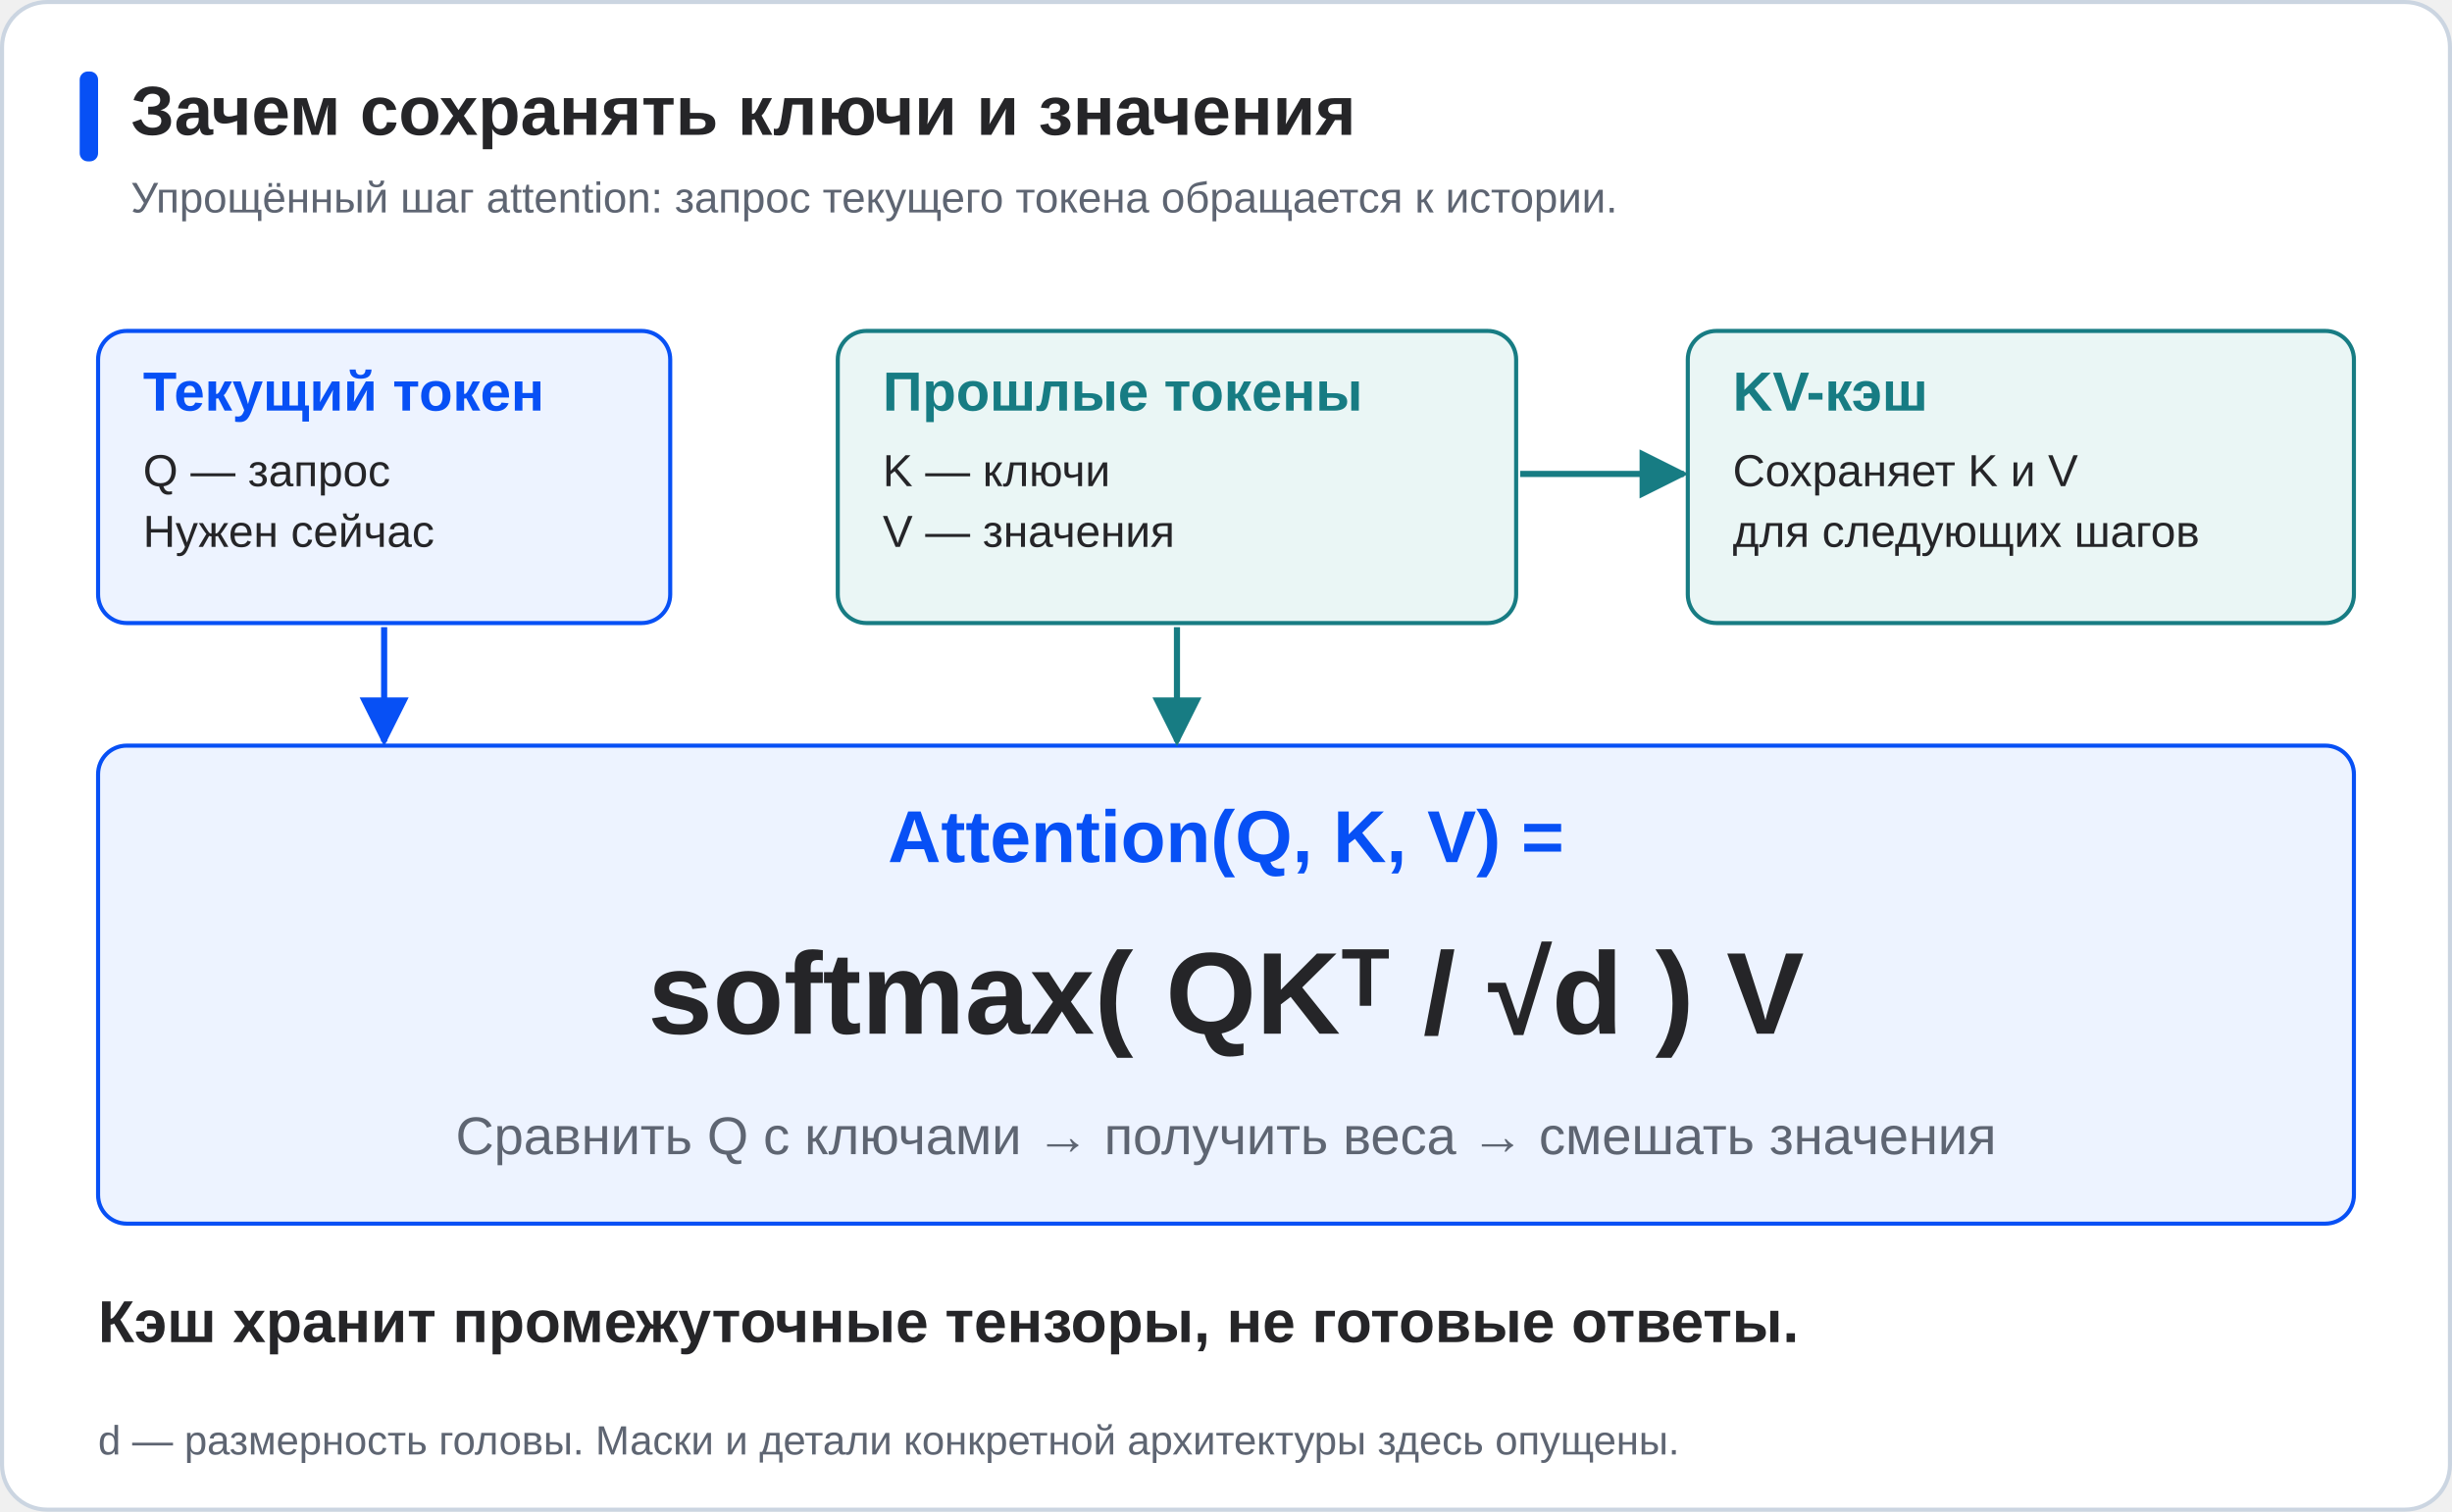
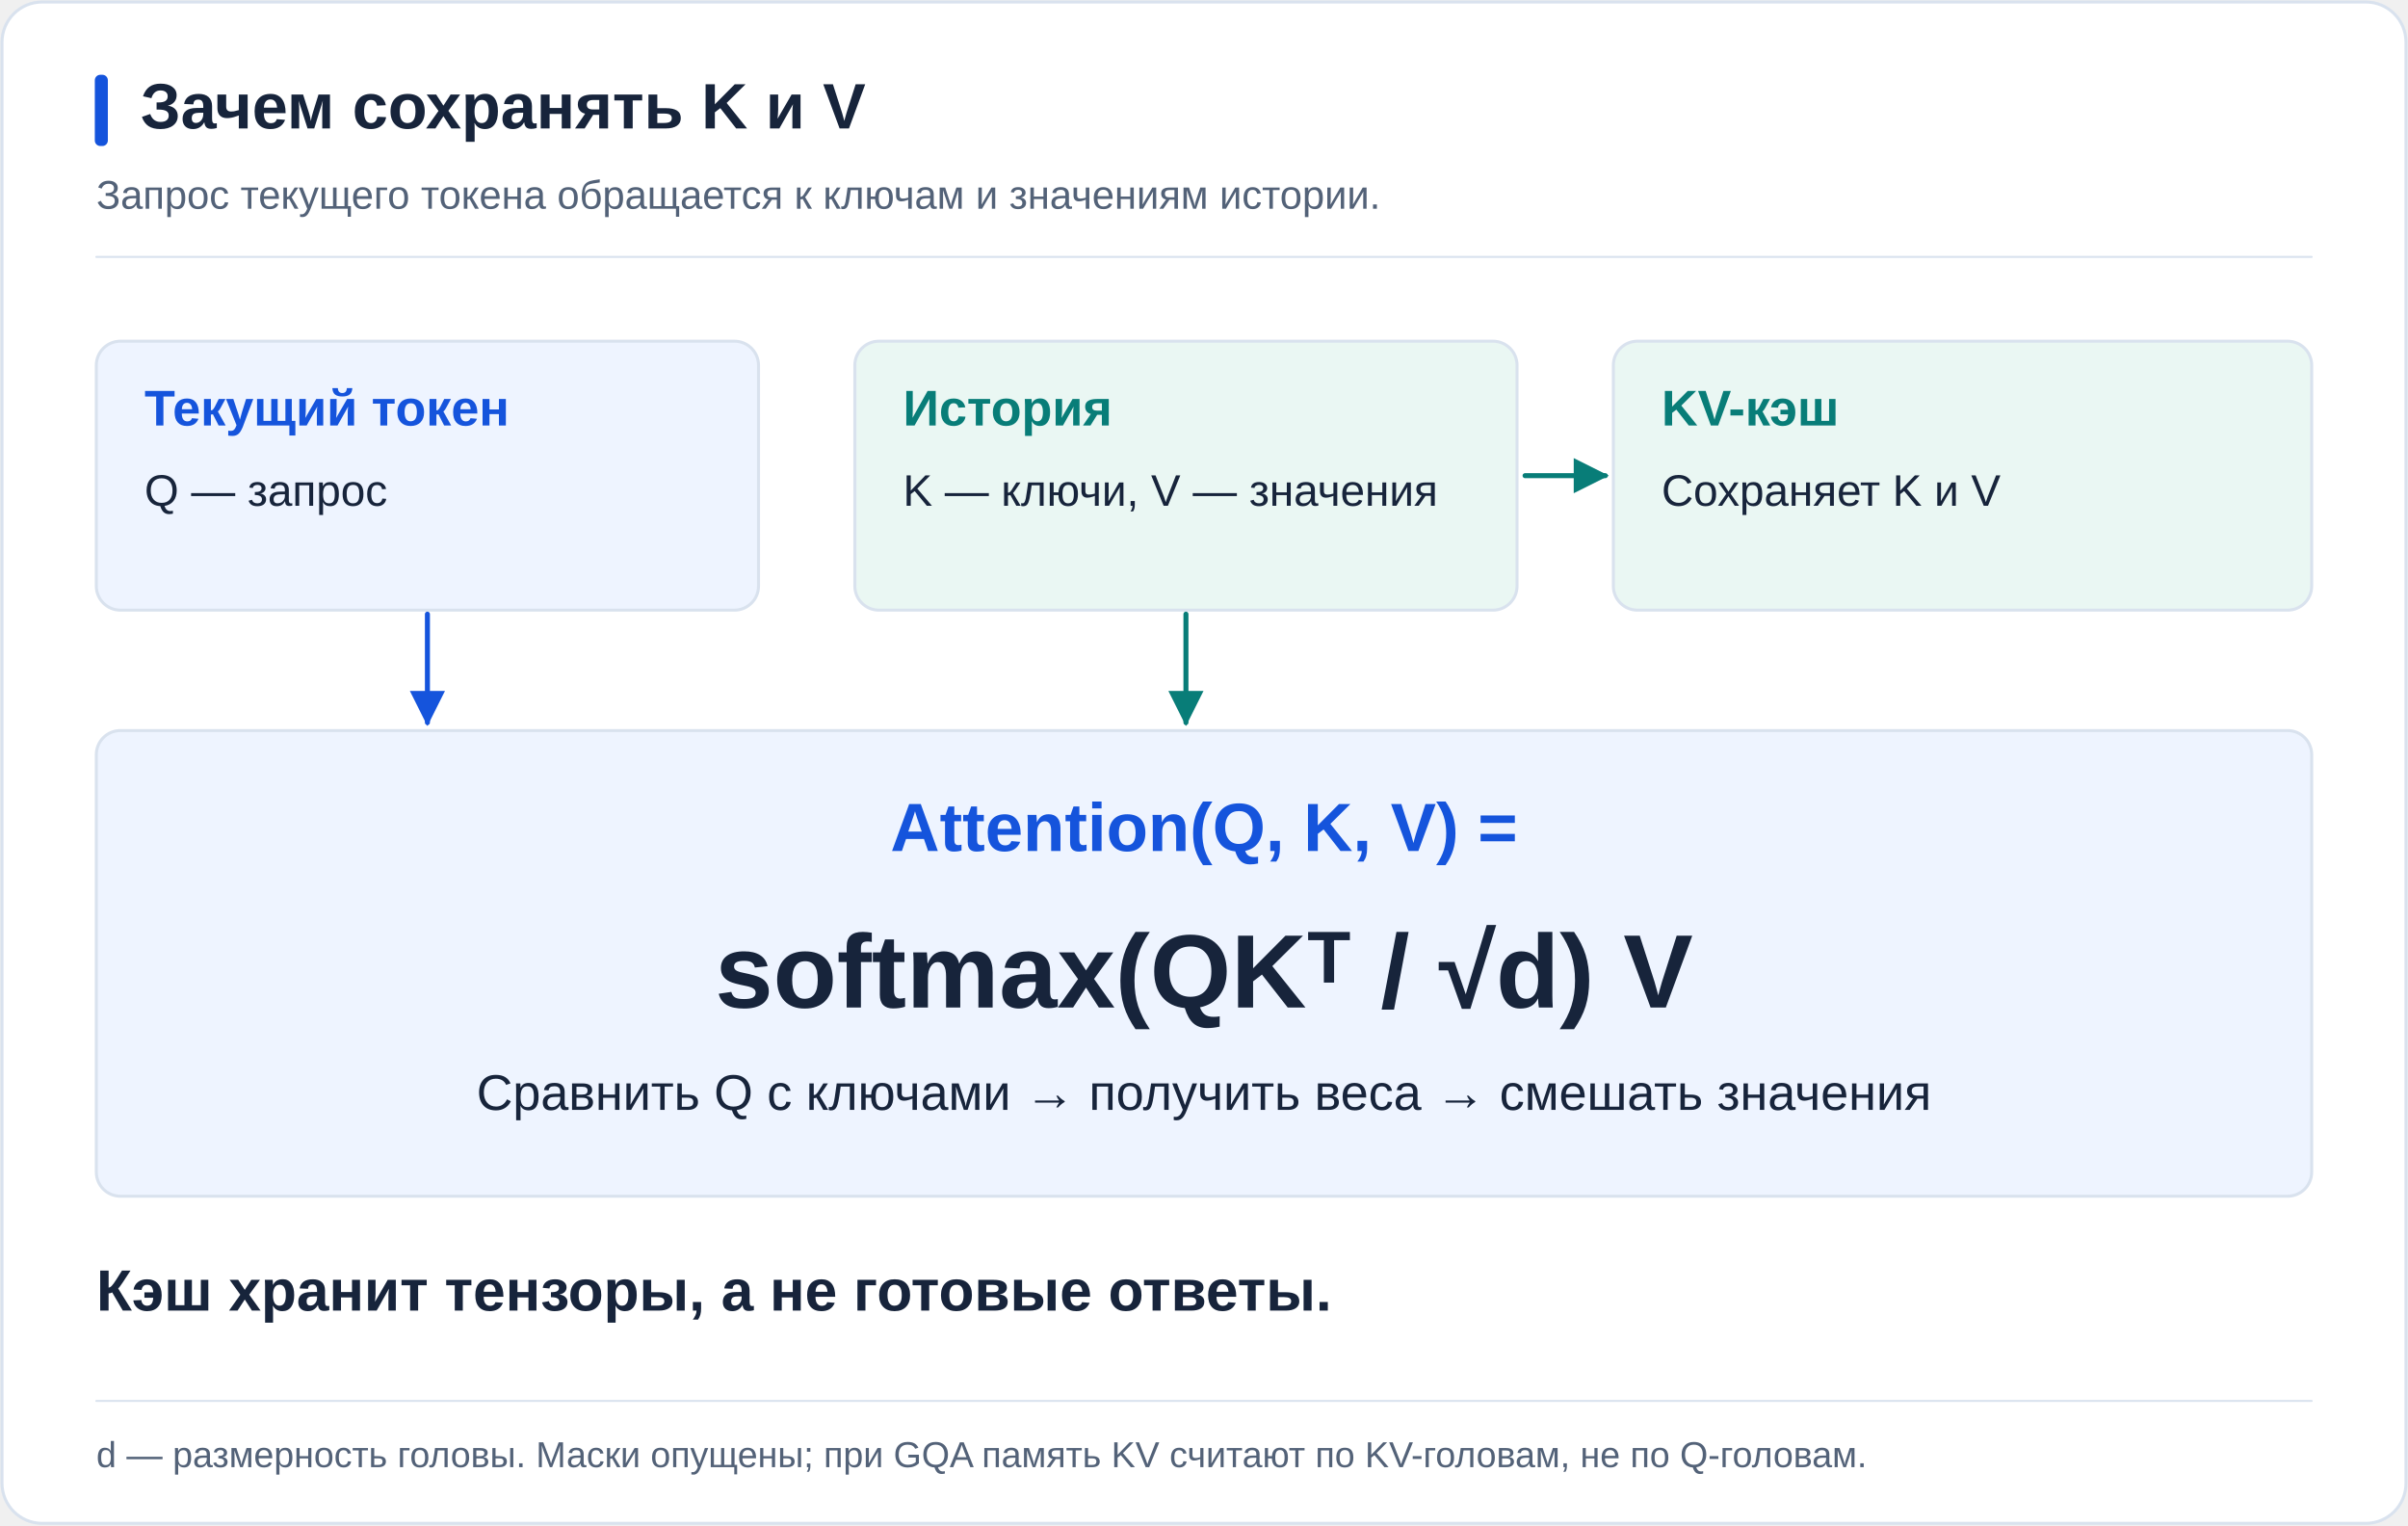
- <svg xmlns="http://www.w3.org/2000/svg" width="1200" height="740" viewBox="0 0 1200 740" role="img" aria-labelledby="title desc">
+ <svg xmlns="http://www.w3.org/2000/svg" width="1200" height="760" viewBox="0 0 1200 760" role="img" aria-labelledby="title desc" data-design="hardfest-v2">
  <defs>
-     <marker id="arrow" viewBox="0 0 10 10" refX="9" refY="5" markerWidth="8" markerHeight="8" orient="auto-start-reverse">
-       <path d="M 0 0 L 10 5 L 0 10 z" fill="context-stroke" />
+     <marker id="arrow" viewBox="0 0 10 10" refX="9" refY="5" markerWidth="7" markerHeight="7" orient="auto-start-reverse">
+       <path d="M0 0 10 5 0 10Z" fill="context-stroke" />
    </marker>
  </defs>
-   <style>text{font-family:Arial,Helvetica,sans-serif} .title{font-weight:700} </style>
-   <rect x="1" y="1" width="1198" height="738" rx="22" fill="#ffffff" stroke="#cbd5e1" stroke-width="2" />
-   <rect x="40" y="36" width="7" height="42" rx="3" fill="#0750f5" stroke="#0750f5" stroke-width="2" />
-   <text x="64" y="66" font-size="34" fill="#252528" text-anchor="start" font-weight="700">
-     <tspan x="64" dy="0">Зачем сохранять ключи и значения</tspan>
+   <style>text{font-family:Arial,Helvetica,sans-serif;font-variant-numeric:tabular-nums}</style>
+   <rect x="1" y="1" width="1198" height="758" rx="20" fill="#ffffff" stroke="#d9e2ee" stroke-width="1.5" />
+   <rect x="48" y="38" width="5" height="34" rx="2" fill="#1554dc" stroke="#1554dc" stroke-width="1.5" />
+   <text x="70" y="64" font-size="32" fill="#17243b" text-anchor="start" font-weight="700" data-max-width="1082">
+     <tspan x="70" dy="0">Зачем сохранять K и V</tspan>
  </text>
-   <text x="64" y="104" font-size="21" fill="#5e6572" text-anchor="start">
-     <tspan x="64" dy="0">Упрощённый шаг attention: запрос текущего токена обращается к истории.</tspan>
+   <text x="48" y="104" font-size="20" fill="#536278" text-anchor="start" data-max-width="1104">
+     <tspan x="48" dy="0">Запрос текущего токена обращается к ключам и значениям истории.</tspan>
  </text>
-   <rect x="48" y="162" width="280" height="143" rx="14" fill="#edf3ff" stroke="#0750f5" stroke-width="2" />
-   <text x="70" y="201" font-size="27" fill="#0750f5" text-anchor="start" font-weight="700">
-     <tspan x="70" dy="0">Текущий токен</tspan>
+   <path d="M48 128 H1152" fill="none" stroke="#d9e2ee" stroke-width="1" stroke-linejoin="round" stroke-linecap="round" />
+   <rect x="48" y="170" width="330" height="134" rx="12" fill="#eef4ff" stroke="#d9e2ee" stroke-width="1.5" />
+   <text x="72" y="212" font-size="25" fill="#1554dc" text-anchor="start" font-weight="700" data-max-width="282">
+     <tspan x="72" dy="0">Текущий токен</tspan>
  </text>
-   <text x="70" y="238" font-size="22" fill="#252528" text-anchor="start">
-     <tspan x="70" dy="0">Q — запрос</tspan>
-     <tspan x="70" dy="29.7">Нужен сейчас</tspan>
+   <text x="72" y="252" font-size="22" fill="#17243b" text-anchor="start" data-max-width="282">
+     <tspan x="72" dy="0">Q — запрос</tspan>
  </text>
-   <rect x="410" y="162" width="332" height="143" rx="14" fill="#eaf6f5" stroke="#177c83" stroke-width="2" />
-   <text x="432" y="201" font-size="27" fill="#177c83" text-anchor="start" font-weight="700">
-     <tspan x="432" dy="0">Прошлые токены</tspan>
+   <rect x="426" y="170" width="330" height="134" rx="12" fill="#eaf7f3" stroke="#d9e2ee" stroke-width="1.5" />
+   <text x="450" y="212" font-size="25" fill="#087d78" text-anchor="start" font-weight="700" data-max-width="282">
+     <tspan x="450" dy="0">История</tspan>
  </text>
-   <text x="432" y="238" font-size="22" fill="#252528" text-anchor="start">
-     <tspan x="432" dy="0">K — ключи</tspan>
-     <tspan x="432" dy="29.7">V — значения</tspan>
+   <text x="450" y="252" font-size="22" fill="#17243b" text-anchor="start" data-max-width="282">
+     <tspan x="450" dy="0">K — ключи, V — значения</tspan>
  </text>
-   <rect x="826" y="162" width="326" height="143" rx="14" fill="#eaf6f5" stroke="#177c83" stroke-width="2" />
-   <text x="848" y="201" font-size="27" fill="#177c83" text-anchor="start" font-weight="700">
-     <tspan x="848" dy="0">KV-кэш</tspan>
+   <rect x="804" y="170" width="348" height="134" rx="12" fill="#eaf7f3" stroke="#d9e2ee" stroke-width="1.5" />
+   <text x="828" y="212" font-size="25" fill="#087d78" text-anchor="start" font-weight="700" data-max-width="300">
+     <tspan x="828" dy="0">KV-кэш</tspan>
  </text>
-   <text x="848" y="238" font-size="22" fill="#252528" text-anchor="start">
-     <tspan x="848" dy="0">Сохраняет K и V</tspan>
-     <tspan x="848" dy="29.7">для следующих шагов</tspan>
+   <text x="828" y="252" font-size="22" fill="#17243b" text-anchor="start" data-max-width="300">
+     <tspan x="828" dy="0">Сохраняет K и V</tspan>
  </text>
-   <path d="M 744 232 H 824" fill="none" stroke="#177c83" stroke-width="3" stroke-linejoin="round" marker-end="url(#arrow)" />
-   <rect x="48" y="365" width="1104" height="234" rx="14" fill="#edf3ff" stroke="#0750f5" stroke-width="2" />
-   <text x="600" y="422" font-size="36" fill="#0750f5" text-anchor="middle" font-weight="700">
+   <path d="M760 237 H800" fill="none" stroke="#087d78" stroke-width="2.5" stroke-linejoin="round" stroke-linecap="round" marker-end="url(#arrow)" />
+   <rect x="48" y="364" width="1104" height="232" rx="12" fill="#eef4ff" stroke="#d9e2ee" stroke-width="1.5" />
+   <text x="600" y="424" font-size="34" fill="#1554dc" text-anchor="middle" font-weight="700">
    <tspan x="600" dy="0">Attention(Q, K, V) =</tspan>
  </text>
-   <text x="600" y="506" font-size="57" fill="#252528" text-anchor="middle" font-weight="700">
-     <tspan x="600" dy="0">softmax( QKᵀ / √d ) V</tspan>
+   <text x="600" y="502" font-size="52" fill="#17243b" text-anchor="middle" font-weight="700">
+     <tspan x="600" dy="0">softmax(QKᵀ / √d) V</tspan>
  </text>
-   <text x="600" y="565" font-size="26" fill="#5e6572" text-anchor="middle">
+   <text x="600" y="553" font-size="25" fill="#17243b" text-anchor="middle">
    <tspan x="600" dy="0">Сравнить Q с ключами → получить веса → смешать значения</tspan>
  </text>
-   <path d="M 188 307 V 363" fill="none" stroke="#0750f5" stroke-width="3" stroke-linejoin="round" marker-end="url(#arrow)" />
-   <path d="M 576 307 V 363" fill="none" stroke="#177c83" stroke-width="3" stroke-linejoin="round" marker-end="url(#arrow)" />
-   <text x="48" y="657" font-size="29" fill="#252528" text-anchor="start" font-weight="700">
-     <tspan x="48" dy="0">Кэш хранит промежуточные тензоры, не готовые ответы.</tspan>
+   <path d="M213 306 V360" fill="none" stroke="#1554dc" stroke-width="2.5" stroke-linejoin="round" stroke-linecap="round" marker-end="url(#arrow)" />
+   <path d="M591 306 V360" fill="none" stroke="#087d78" stroke-width="2.5" stroke-linejoin="round" stroke-linecap="round" marker-end="url(#arrow)" />
+   <text x="48" y="653" font-size="29" fill="#17243b" text-anchor="start" font-weight="700">
+     <tspan x="48" dy="0">Кэш хранит тензоры, а не готовые ответы.</tspan>
  </text>
-   <text x="48" y="712" font-size="20" fill="#5e6572" text-anchor="start">
-     <tspan x="48" dy="0">d — размерность головы. Маски и детали конкретной архитектуры здесь опущены.</tspan>
+   <path d="M48 698 H1152" fill="none" stroke="#d9e2ee" stroke-width="1" stroke-linejoin="round" stroke-linecap="round" />
+   <text x="48" y="731" font-size="18" fill="#536278" text-anchor="start" data-max-width="1104">
+     <tspan x="48" dy="0">d — размерность головы. Маски опущены; при GQA память KV считают по KV-головам, не по Q-головам.</tspan>
  </text>
</svg>
